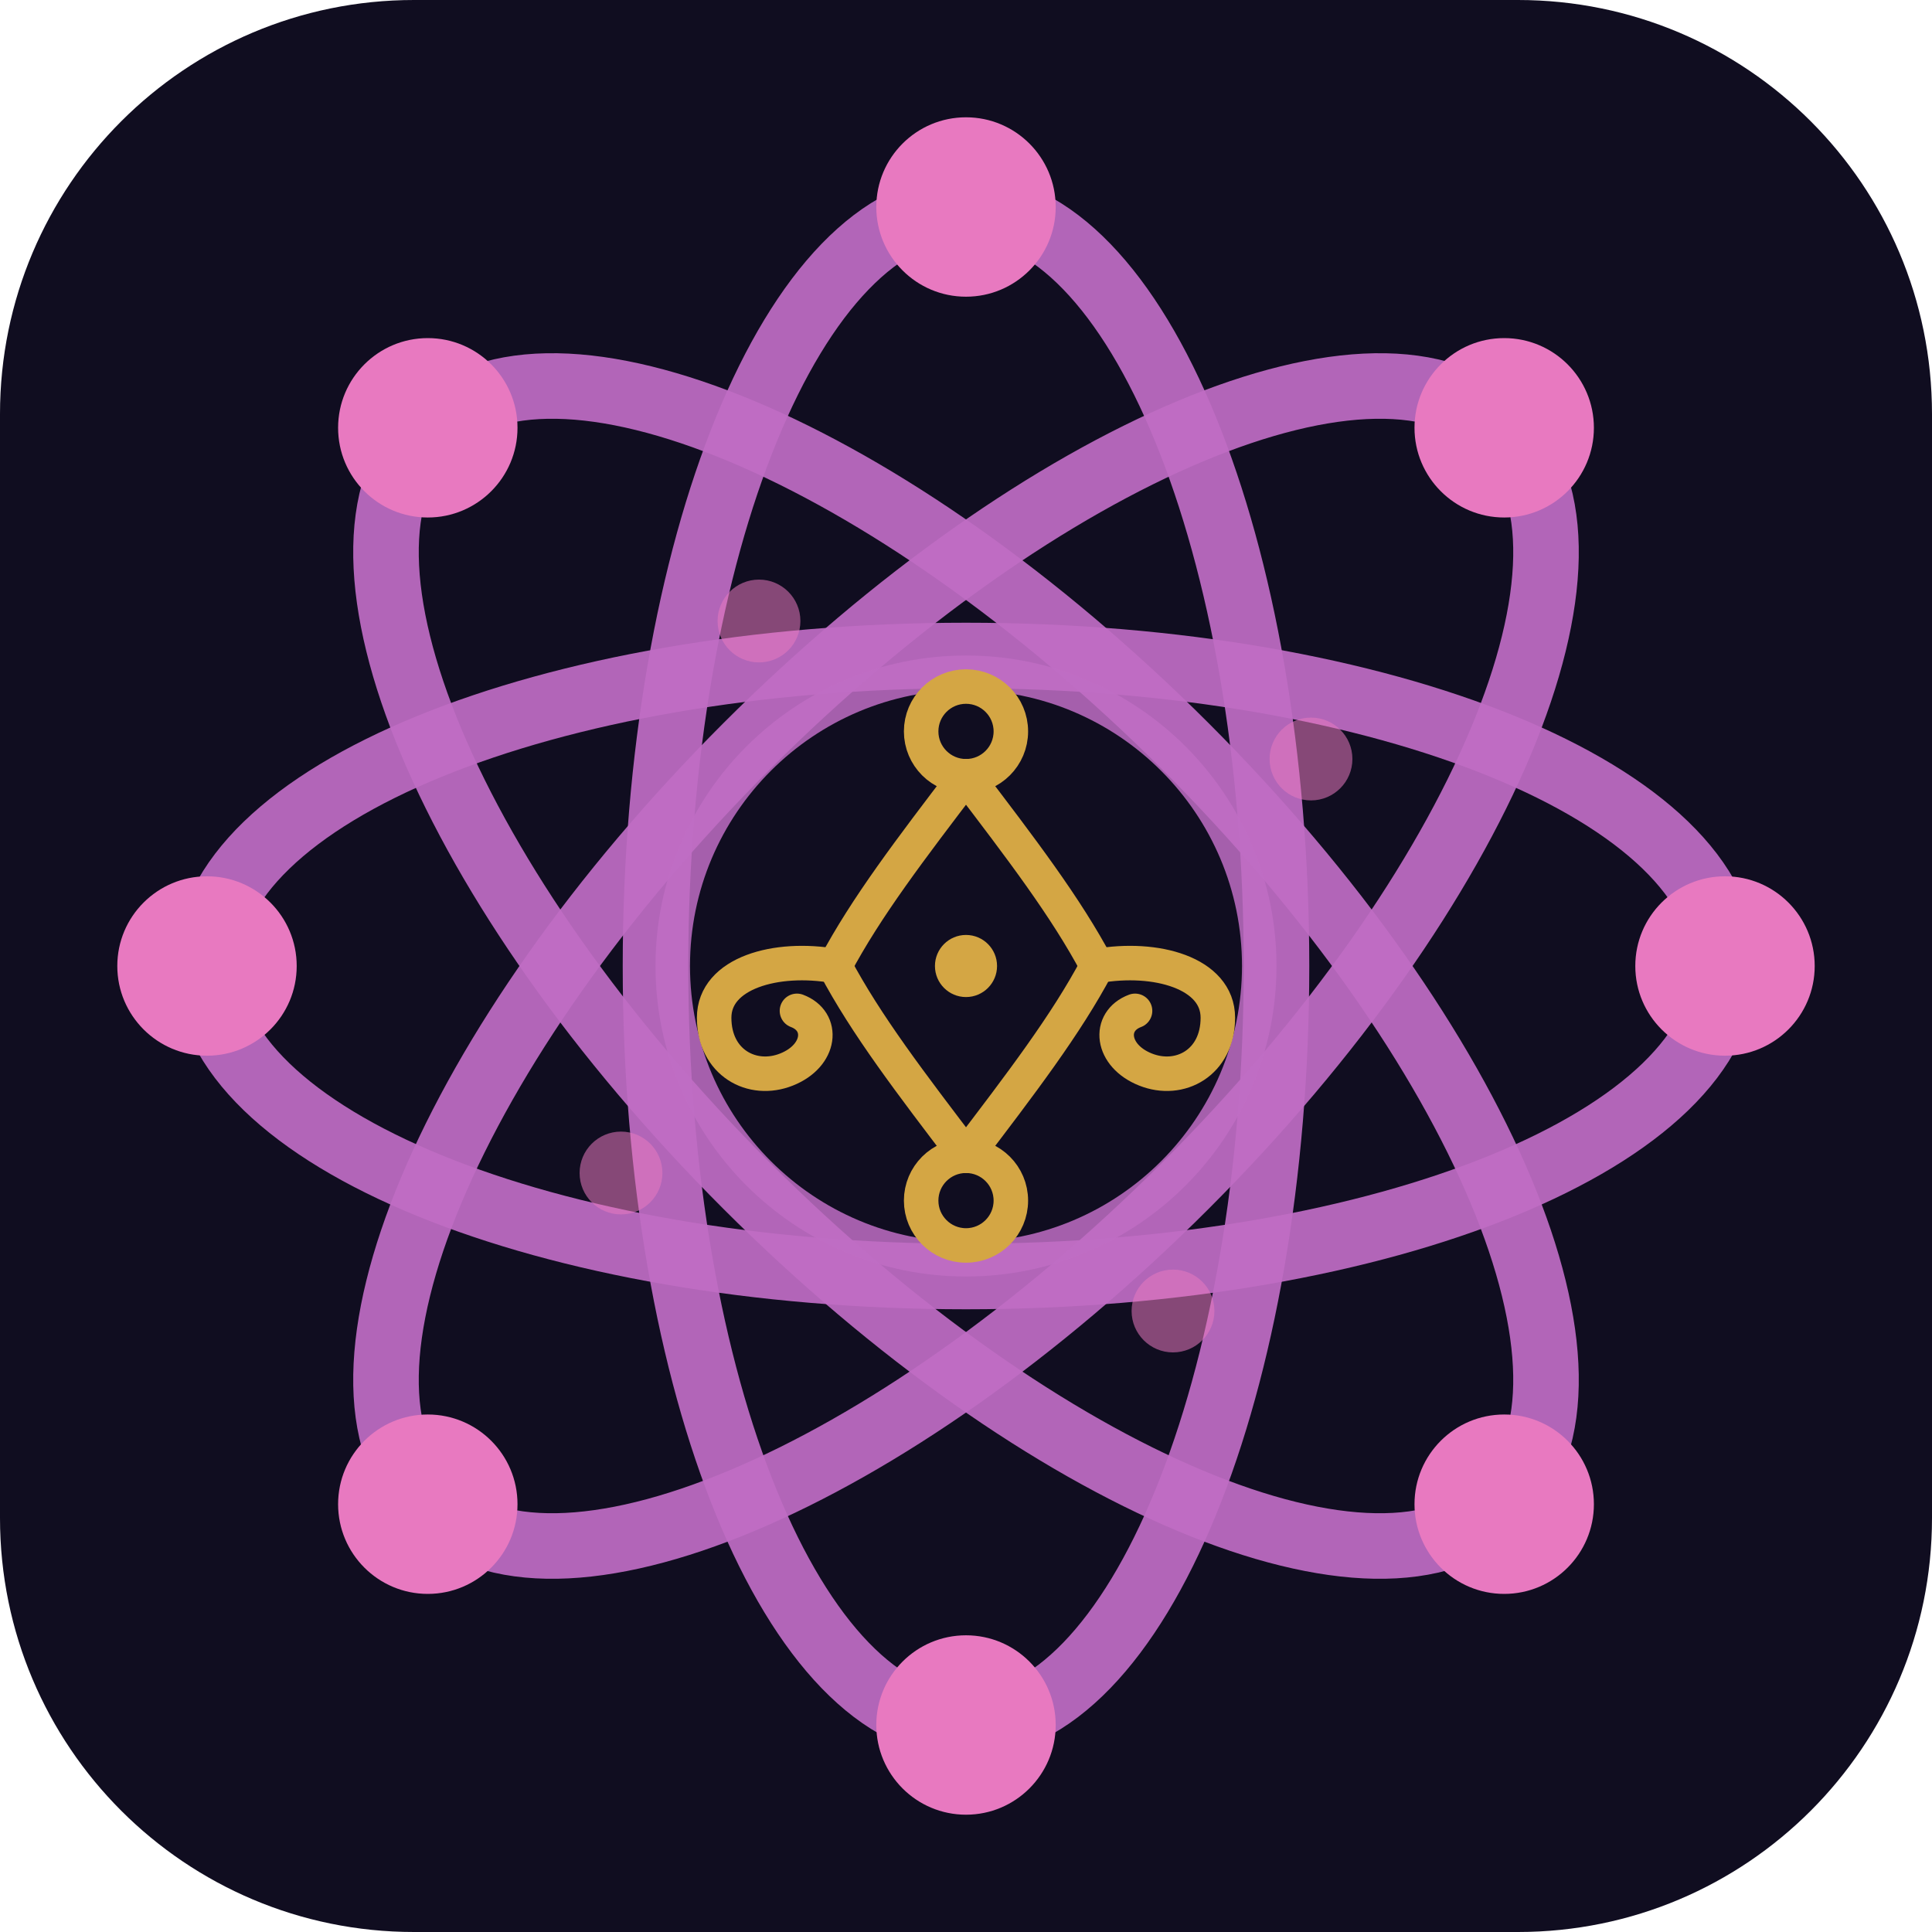
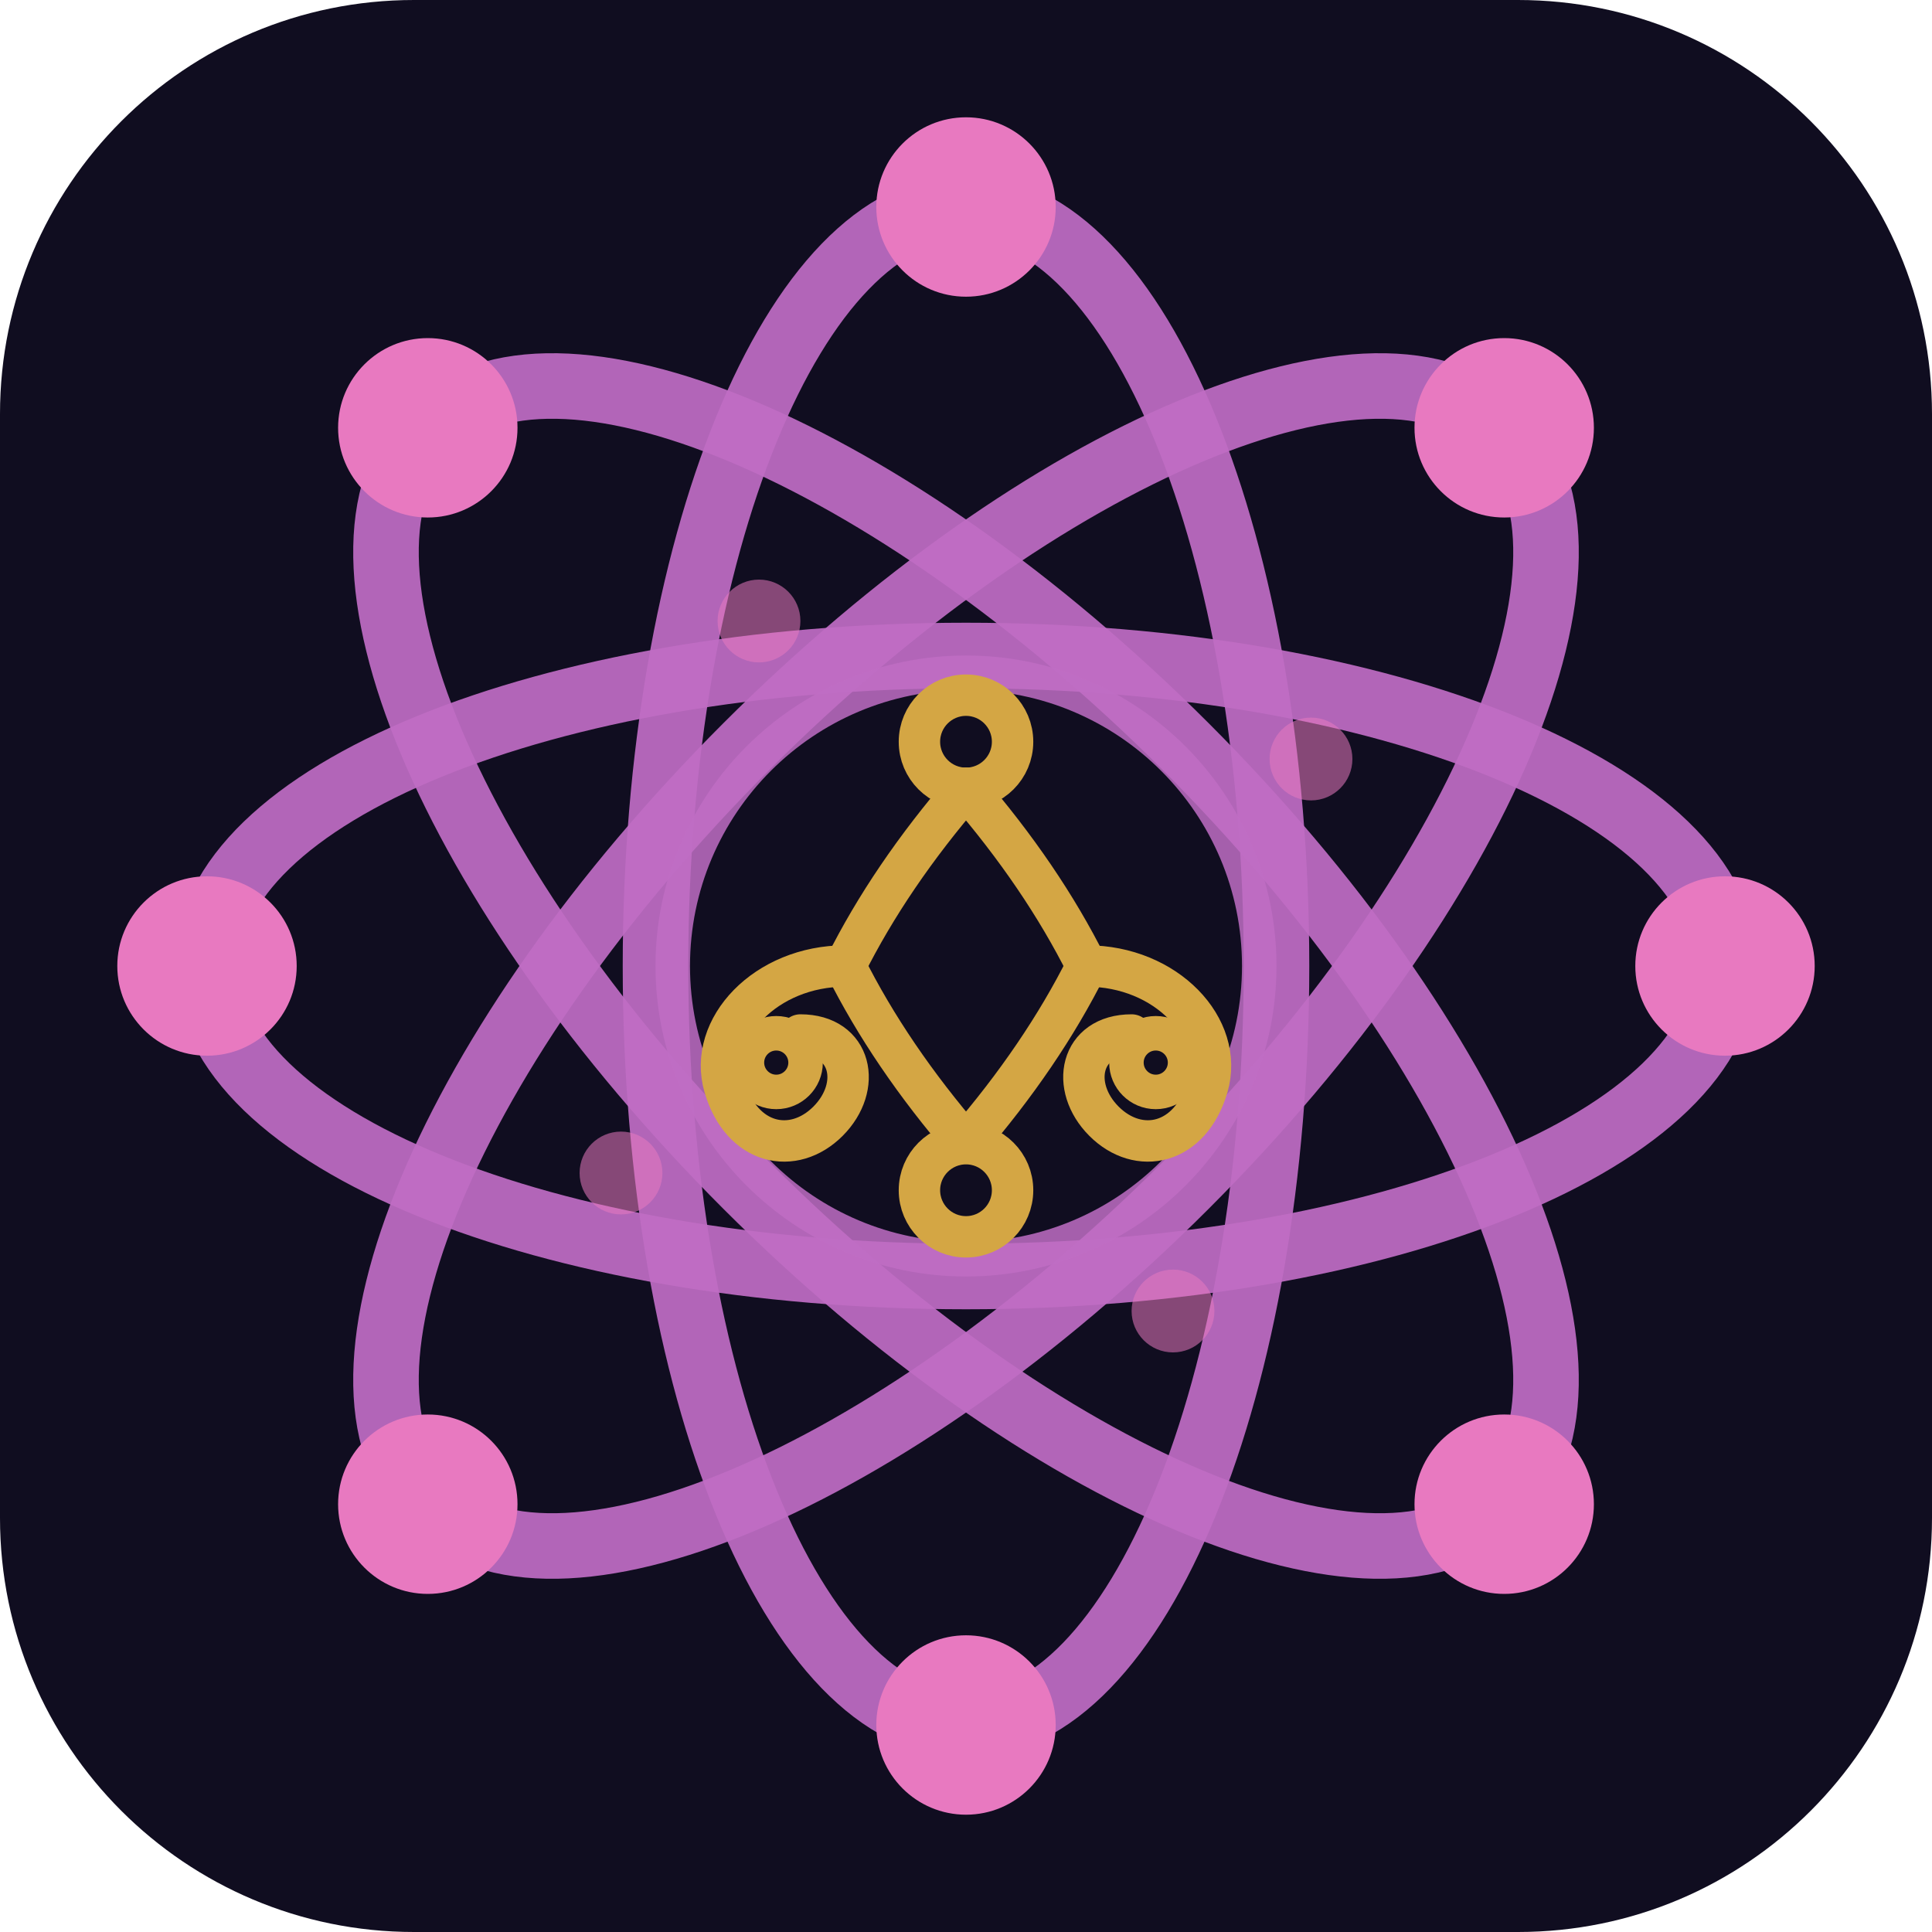
<svg xmlns="http://www.w3.org/2000/svg" width="56" height="56" viewBox="0 0 56 56">
  <rect width="56" height="56" rx="12" fill="#100d20" />
  <g transform="translate(28,28)">
    <ellipse rx="22" ry="9" fill="none" stroke="#c06dc4" stroke-width="1.9" opacity="0.92" />
    <ellipse rx="22" ry="9" fill="none" stroke="#c06dc4" stroke-width="1.9" opacity="0.92" transform="rotate(45)" />
    <ellipse rx="22" ry="9" fill="none" stroke="#c06dc4" stroke-width="1.9" opacity="0.92" transform="rotate(90)" />
    <ellipse rx="22" ry="9" fill="none" stroke="#c06dc4" stroke-width="1.9" opacity="0.92" transform="rotate(135)" />
    <circle cx="22" cy="0" r="2.6" fill="#e879c0" />
    <circle cx="-22" cy="0" r="2.6" fill="#e879c0" />
    <circle cx="0" cy="22" r="2.6" fill="#e879c0" />
    <circle cx="0" cy="-22" r="2.6" fill="#e879c0" />
    <circle cx="15.6" cy="15.6" r="2.6" fill="#e879c0" />
    <circle cx="-15.6" cy="-15.6" r="2.6" fill="#e879c0" />
    <circle cx="15.6" cy="-15.6" r="2.6" fill="#e879c0" />
    <circle cx="-15.6" cy="15.6" r="2.6" fill="#e879c0" />
    <circle cx="10" cy="-6" r="1.2" fill="#e879c0" opacity="0.55" />
    <circle cx="-10" cy="6" r="1.2" fill="#e879c0" opacity="0.55" />
    <circle cx="6" cy="10" r="1.2" fill="#e879c0" opacity="0.55" />
    <circle cx="-6" cy="-10" r="1.2" fill="#e879c0" opacity="0.55" />
    <circle cx="0" cy="0" r="8.5" fill="#100d20" stroke="#c06dc4" stroke-width="1.0" opacity="0.85" />
-     <circle cx="0" cy="-6.8" r="1.3" fill="none" stroke="#d4a644" stroke-width="1.0" />
-     <path d="M 0,-5.5 C -1.6,-3.4 -2.9,-1.7 -3.8,0" fill="none" stroke="#d4a644" stroke-width="1.0" stroke-linecap="round" />
-     <path d="M 0,-5.5 C 1.6,-3.4 2.9,-1.7 3.8,0" fill="none" stroke="#d4a644" stroke-width="1.0" stroke-linecap="round" />
-     <path d="M -3.8,0 C -2.9,1.7 -1.6,3.4 0,5.5" fill="none" stroke="#d4a644" stroke-width="1.0" stroke-linecap="round" />
-     <path d="M 3.8,0 C 2.9,1.7 1.6,3.4 0,5.5" fill="none" stroke="#d4a644" stroke-width="1.0" stroke-linecap="round" />
-     <circle cx="0" cy="6.8" r="1.3" fill="none" stroke="#d4a644" stroke-width="1.0" />
-     <path d="M -3.8,0 C -5.5,-0.3 -7.3,0.2 -7.3,1.5 C -7.3,2.8 -6.2,3.4 -5.2,3.0 C -4.2,2.6 -4.1,1.6 -4.9,1.3" fill="none" stroke="#d4a644" stroke-width="1.0" stroke-linecap="round" />
-     <path d="M 3.8,0 C 5.5,-0.3 7.3,0.2 7.3,1.5 C 7.3,2.8 6.2,3.4 5.2,3.0 C 4.2,2.6 4.1,1.6 4.9,1.3" fill="none" stroke="#d4a644" stroke-width="1.0" stroke-linecap="round" />
-     <circle cx="0" cy="0" r="0.9" fill="#d4a644" />
+     <circle cx="0" cy="-6.5" r="1.35" fill="#100d20" stroke="#d4a644" stroke-width="1.2" />
+     <path d="M 0,-5.15 Q -2.2,-2.6 -3.5,0" fill="none" stroke="#d4a644" stroke-width="1.2" stroke-linecap="round" />
+     <path d="M 0,-5.15 Q 2.2,-2.6 3.5,0" fill="none" stroke="#d4a644" stroke-width="1.2" stroke-linecap="round" />
+     <path d="M -3.5,0 Q -2.2,2.6 0,5.15" fill="none" stroke="#d4a644" stroke-width="1.2" stroke-linecap="round" />
+     <path d="M 3.5,0 Q 2.2,2.6 0,5.15" fill="none" stroke="#d4a644" stroke-width="1.2" stroke-linecap="round" />
+     <circle cx="0" cy="6.5" r="1.35" fill="#100d20" stroke="#d4a644" stroke-width="1.2" />
+     <path d="M -3.5,0 C -5.8,0 -7.5,1.8 -7.0,3.5 C -6.5,5.2 -5.0,5.5 -4.0,4.5 C -3.0,3.5 -3.3,2.0 -4.8,2.0" fill="none" stroke="#d4a644" stroke-width="1.2" stroke-linecap="round" />
+     <circle cx="-5.5" cy="2.8" r="0.85" fill="#100d20" stroke="#d4a644" stroke-width="1.0" />
+     <path d="M 3.5,0 C 5.8,0 7.5,1.8 7.0,3.5 C 6.5,5.2 5.0,5.5 4.0,4.5 C 3.0,3.5 3.3,2.0 4.8,2.0" fill="none" stroke="#d4a644" stroke-width="1.2" stroke-linecap="round" />
+     <circle cx="5.5" cy="2.8" r="0.85" fill="#100d20" stroke="#d4a644" stroke-width="1.0" />
  </g>
</svg>
